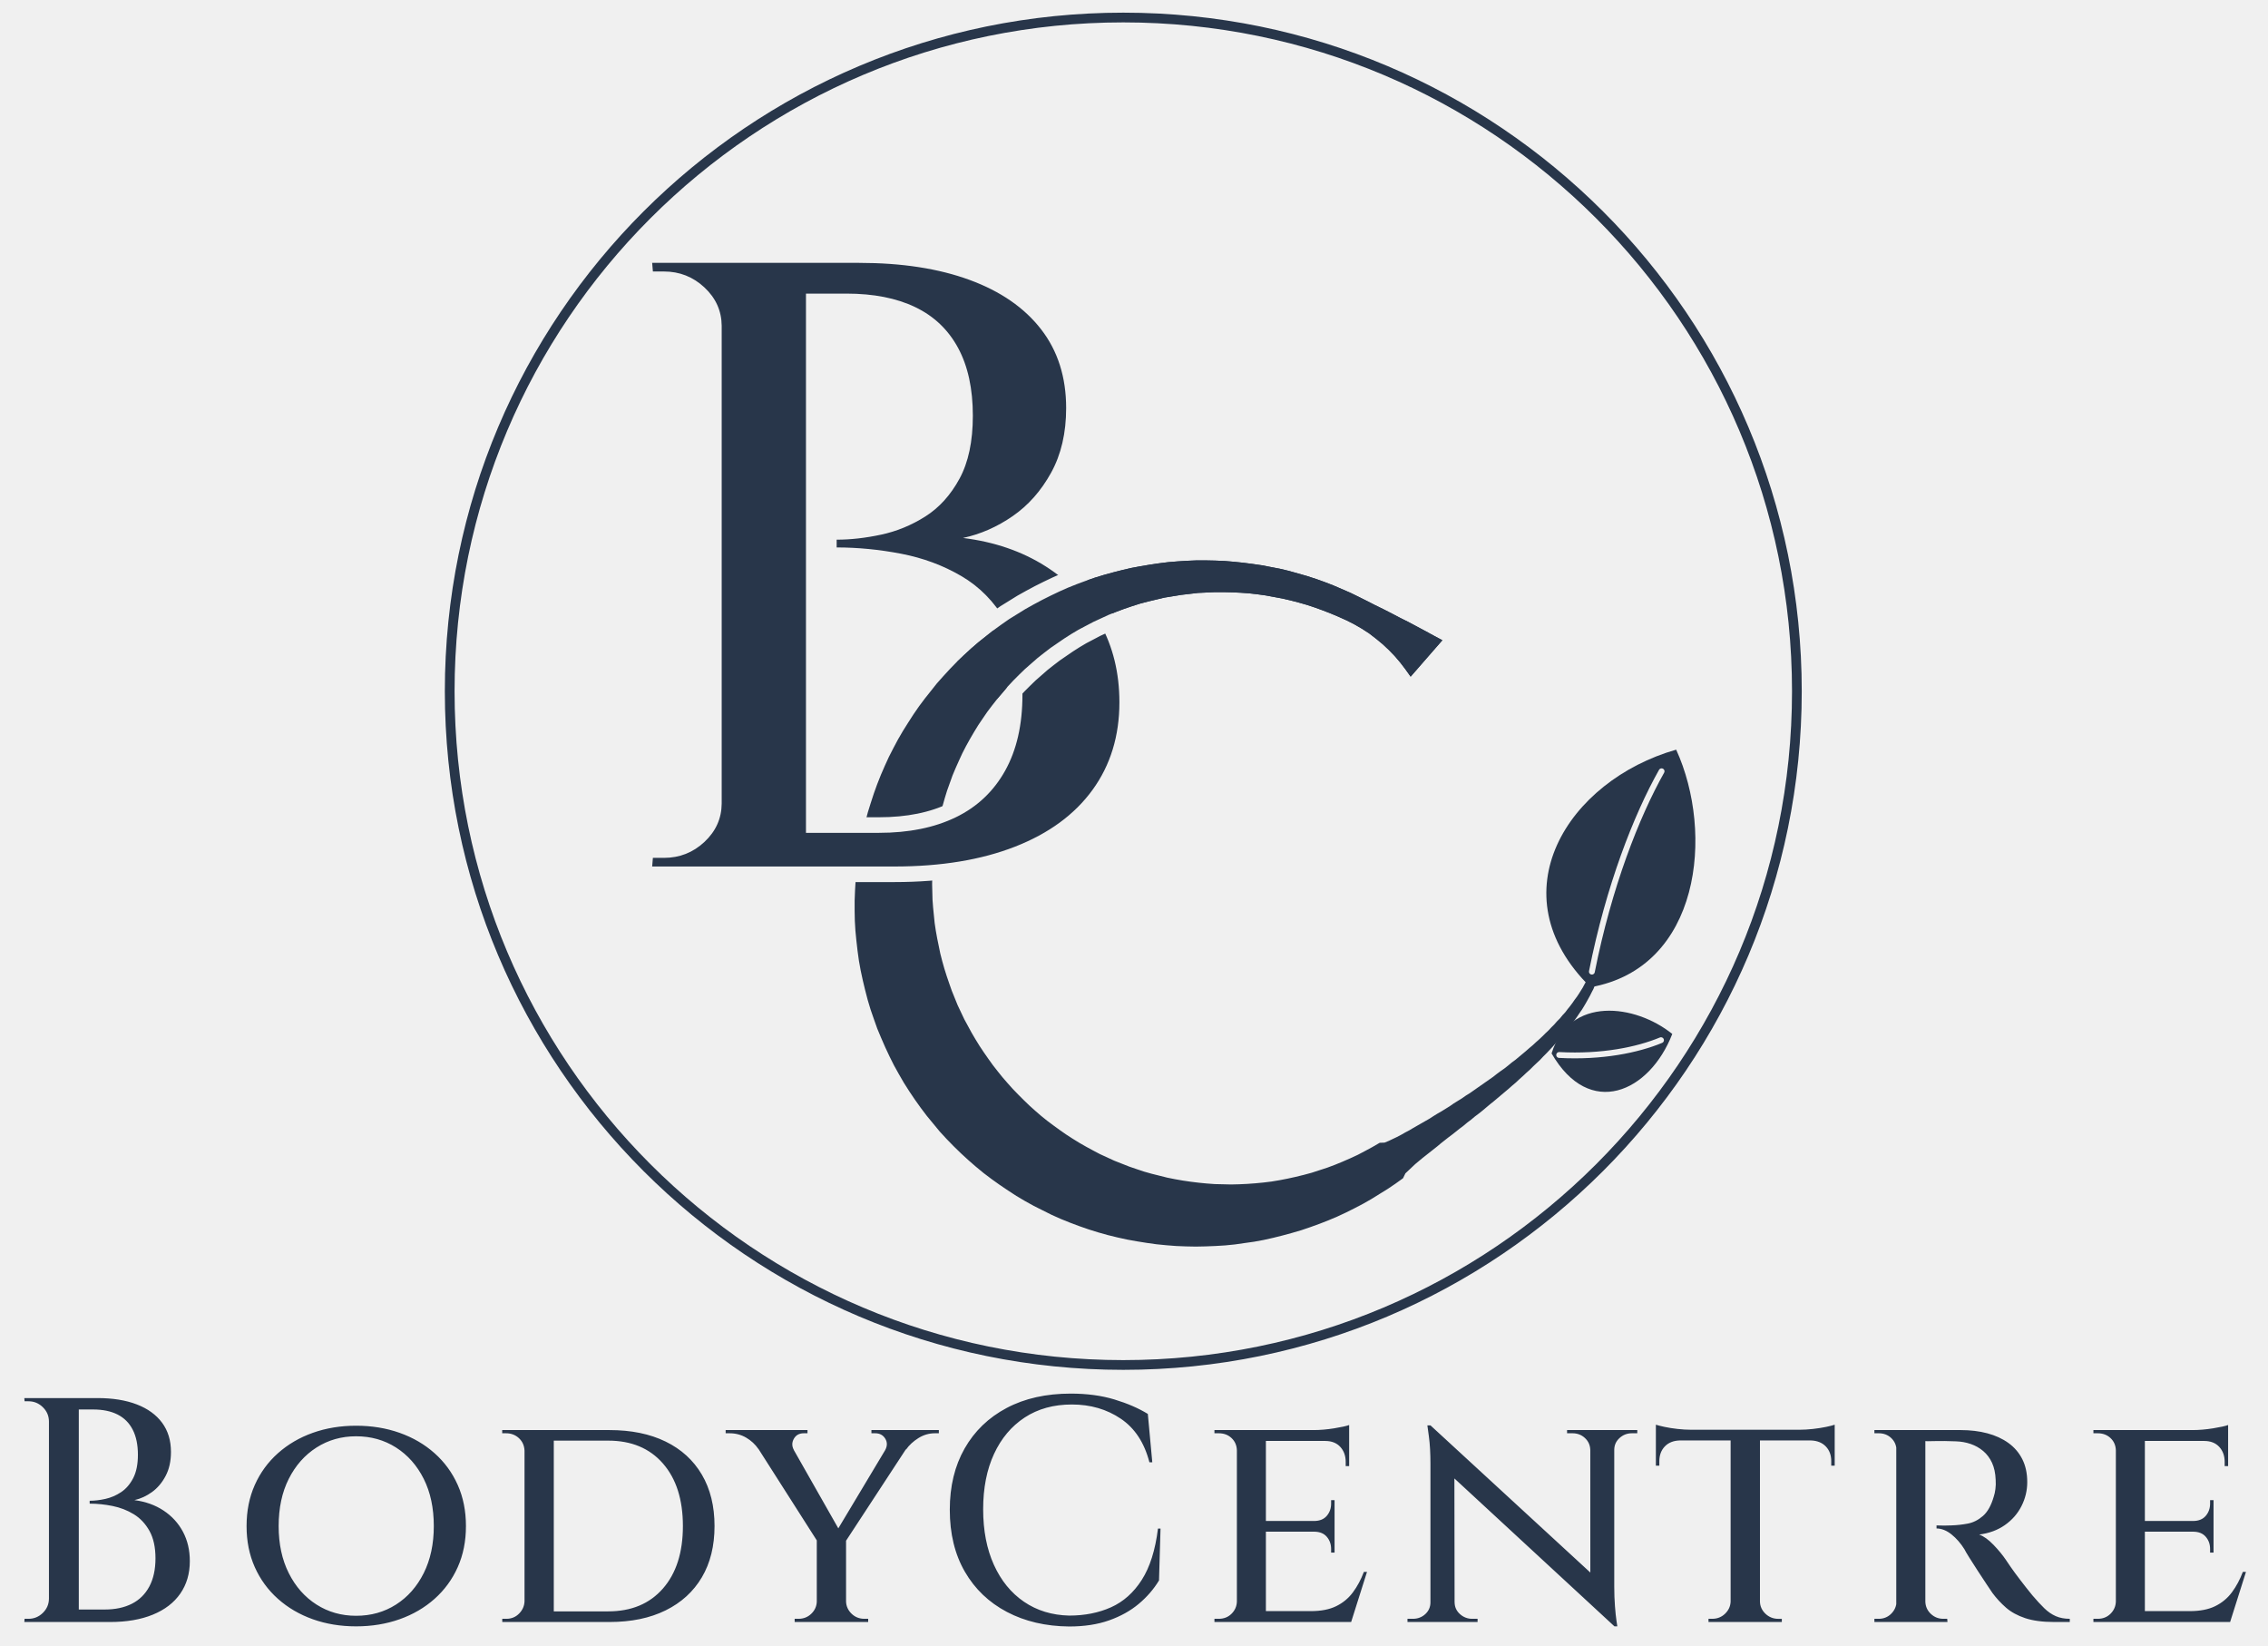
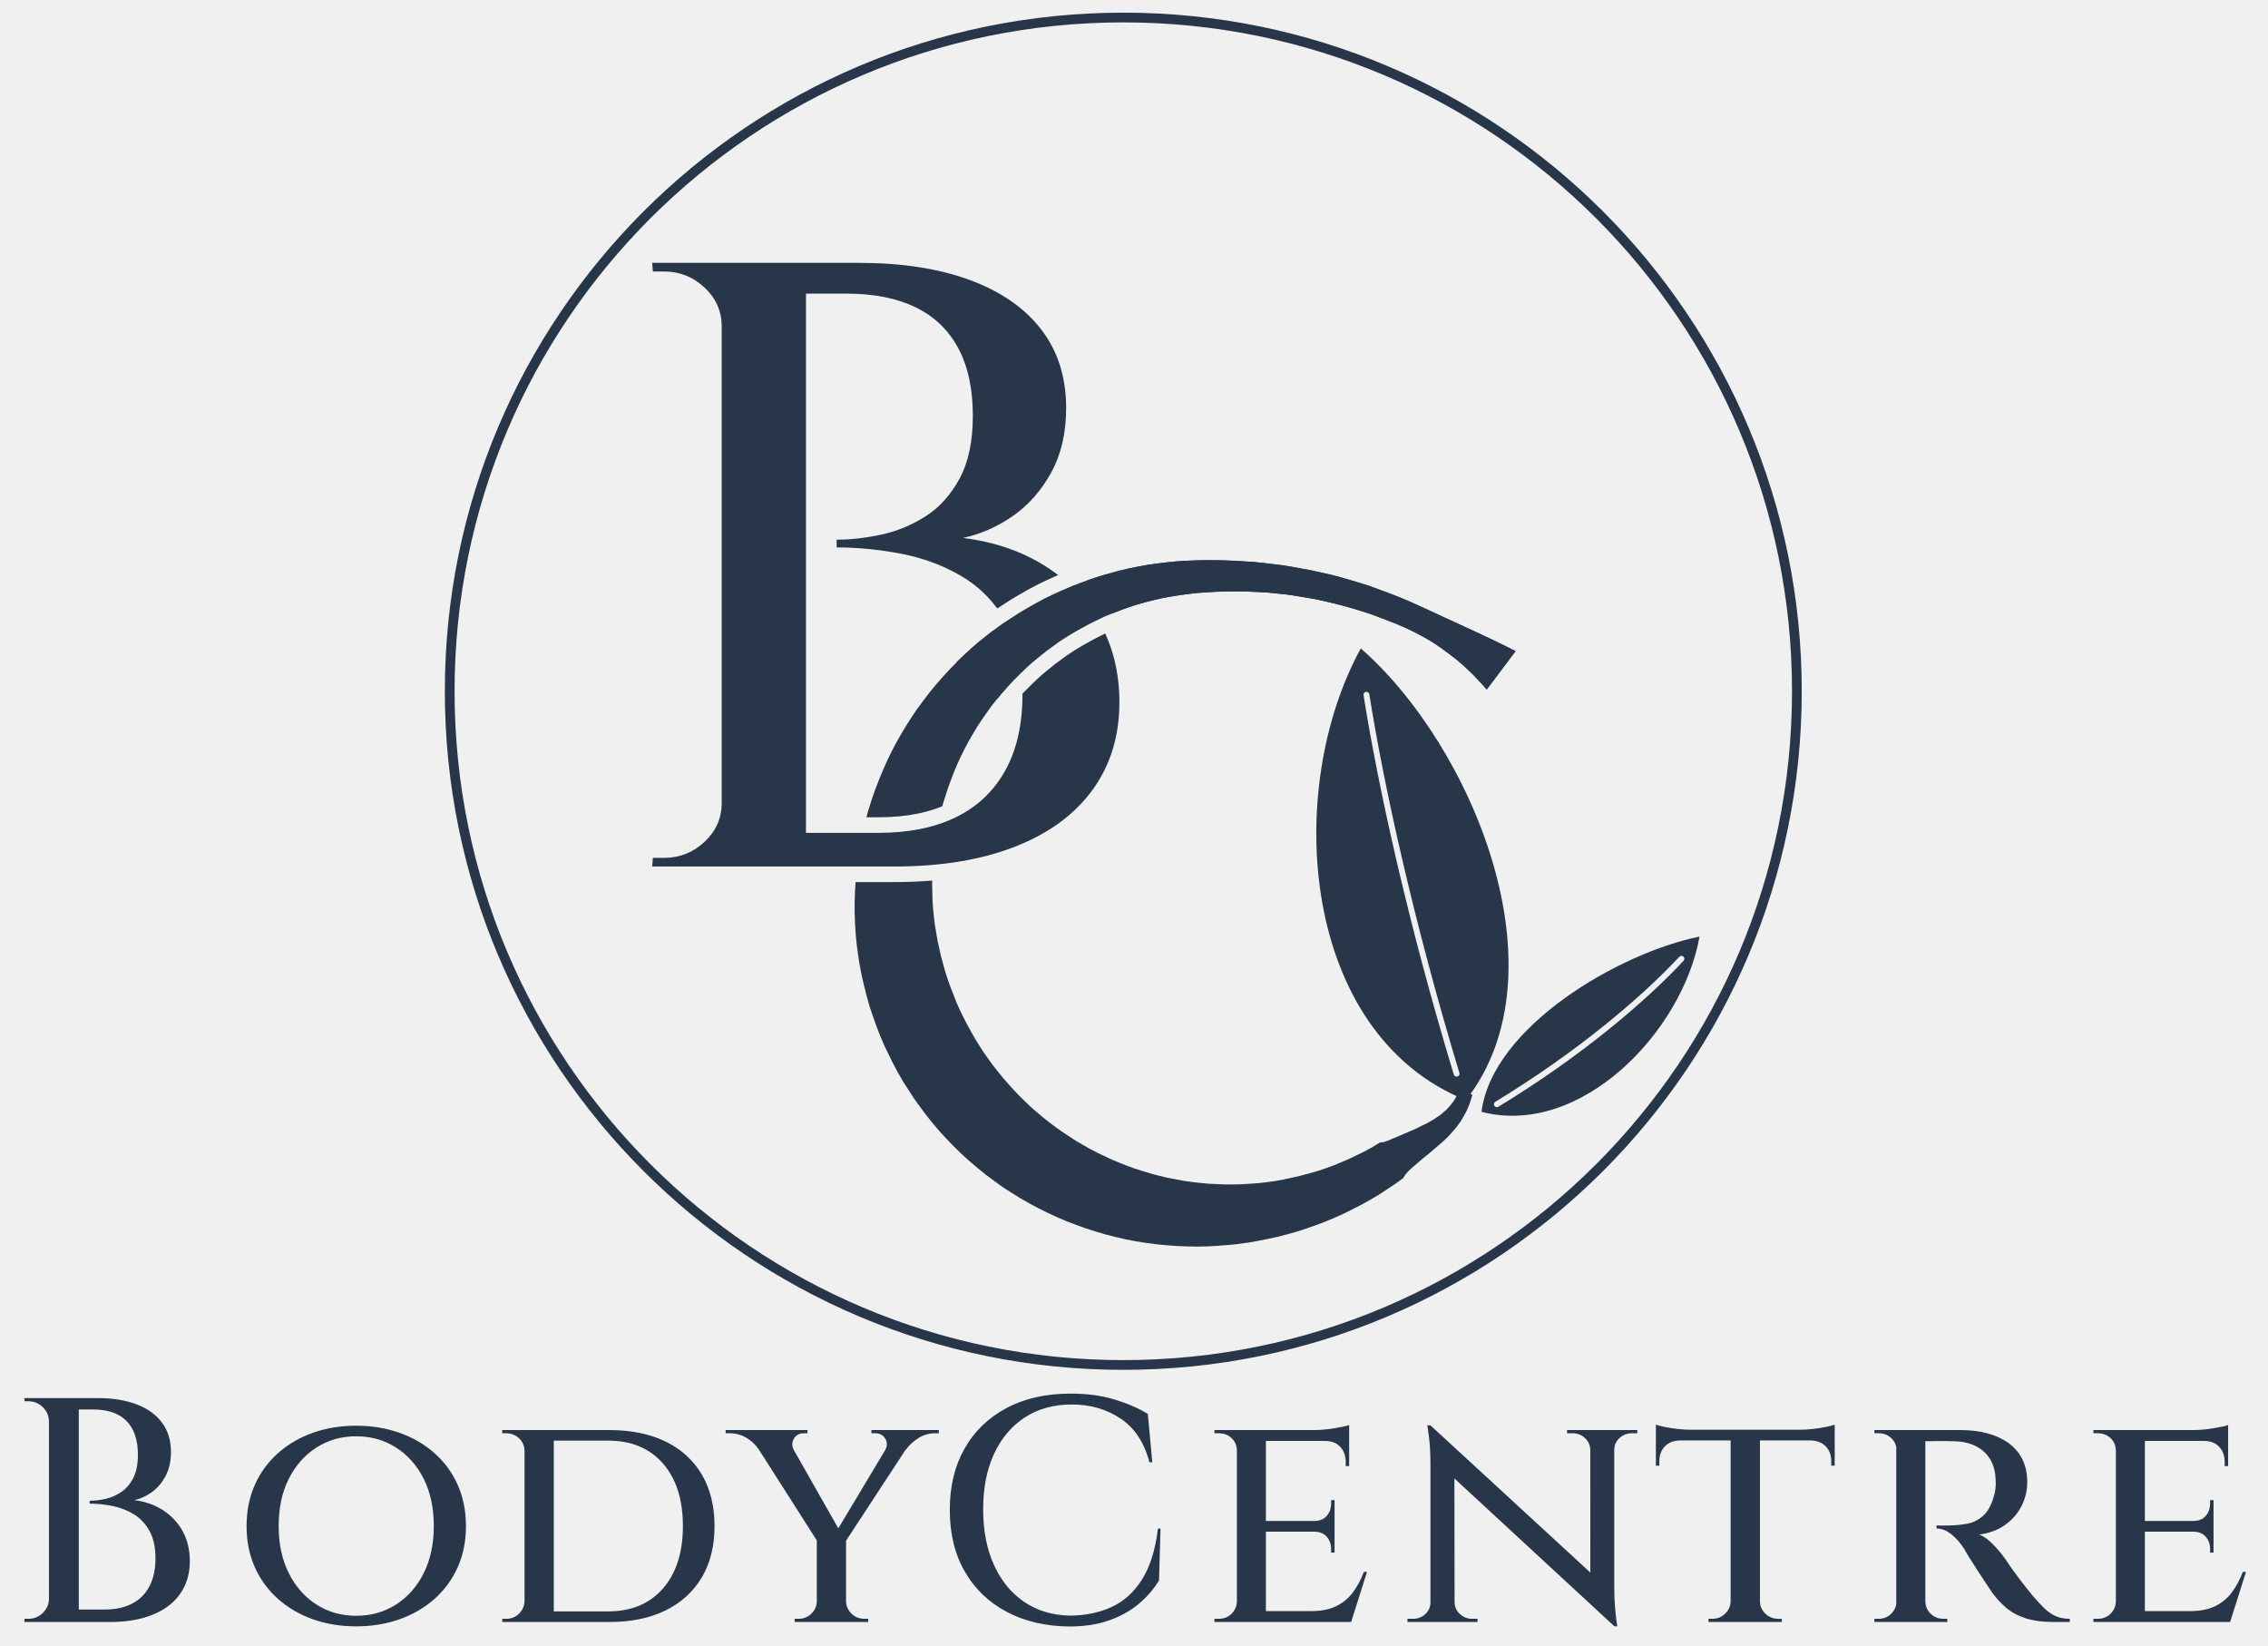
<svg xmlns="http://www.w3.org/2000/svg" viewBox="45 55 1165 845" role="img" aria-label="BodyCentre">
  <defs>
    <mask id="bc-behind" maskUnits="userSpaceOnUse" x="0" y="0" width="1254" height="911">
      <rect width="1254" height="911" fill="#fff" />
      <path d="M426.793 190.0H486.28Q519.214 190.0 543.069 198.762Q566.924 207.524 579.786 224.132Q592.648 240.739 592.648 264.585Q592.648 283.722 584.945 297.717Q577.243 311.712 565.226 320.034Q553.209 328.356 539.66 331.271Q563.865 334.276 582.002 345.785Q600.14 357.294 610.07 375.141Q620.0 392.987 620.0 415.667Q620.0 441.632 606.211 460.633Q592.421 479.634 566.383 489.817Q540.344 500.0 504.428 500.0H454.825Q454.825 500.0 455.057 495.656Q455.289 491.312 455.289 487.012Q455.289 482.713 455.289 482.713H496.472Q519.462 482.713 535.924 474.744Q552.386 466.775 561.291 450.832Q570.197 434.889 570.197 411.85Q570.197 388.843 561.493 373.925Q552.789 359.008 538.757 350.813Q524.724 342.617 507.907 339.38Q491.089 336.143 474.768 336.143V332.157Q485.529 332.157 497.576 329.584Q509.624 327.012 520.321 320.234Q531.018 313.457 537.87 300.841Q544.722 288.225 544.722 268.491Q544.722 247.756 537.164 233.719Q529.605 219.682 515.142 212.733Q500.679 205.785 479.825 205.785H431.431Q431.431 205.342 430.271 201.617Q429.112 197.892 427.953 193.946Q426.793 190.0 426.793 190.0ZM458.999 190.0V500.0H415.712V190.0ZM417.103 467.671V500.0H380.0L380.37 495.571Q381.297 495.571 383.431 495.571Q385.565 495.571 386.029 495.571Q398.088 495.571 406.853 487.379Q415.618 479.186 415.712 467.671ZM417.103 222.329H415.712Q415.618 210.814 406.853 202.621Q398.088 194.429 386.029 194.429Q385.565 194.429 383.431 194.429Q381.297 194.429 380.37 194.429L380.0 190.0H417.103Z" stroke="#000" stroke-width="16" stroke-linejoin="round" />
    </mask>
    <mask id="bc-under" maskUnits="userSpaceOnUse" x="0" y="0" width="1254" height="911">
      <rect width="1254" height="911" fill="#fff" />
-       <path d="M 785.9 383.8 L 781.6 381.5 L 777.2 379.1 L 772.9 376.8 L 768.6 374.5 L 764.2 372.3 L 760.0 370.1 L 755.7 367.9 L 751.4 365.8 L 747.1 363.6 L 742.9 361.5 L 738.6 359.4 L 734.2 357.5 L 729.8 355.6 L 725.4 353.9 L 720.9 352.3 L 716.3 350.8 L 711.7 349.5 L 707.1 348.2 L 702.5 347.1 L 697.8 346.2 L 693.1 345.3 L 688.3 344.6 L 683.6 344.0 L 678.8 343.5 L 674.0 343.1 L 669.2 342.9 L 664.4 342.8 L 659.6 342.8 L 654.8 343.0 L 650.0 343.3 L 645.1 343.7 L 640.3 344.3 L 635.6 345.0 L 630.8 345.8 L 626.0 346.7 L 621.3 347.8 L 616.6 349.0 L 611.9 350.3 L 607.3 351.7 L 602.7 353.3 L 598.1 355.0 L 593.6 356.8 L 589.1 358.8 L 584.7 360.9 L 580.3 363.1 L 576.0 365.4 L 571.7 367.8 L 567.5 370.4 L 563.3 373.0 L 559.3 375.8 L 555.3 378.7 L 551.4 381.8 L 547.5 384.9 L 543.8 388.1 L 540.1 391.5 L 536.7 394.8 L 557.1 414.0 L 560.0 410.7 L 562.7 407.5 L 565.6 404.4 L 568.6 401.4 L 571.6 398.5 L 574.8 395.7 L 578.0 392.9 L 581.3 390.3 L 584.7 387.7 L 588.2 385.3 L 591.7 382.9 L 595.3 380.6 L 599.0 378.4 L 602.8 376.4 L 606.6 374.4 L 610.5 372.6 L 614.4 370.8 L 618.4 369.2 L 622.4 367.7 L 626.5 366.3 L 630.6 365.0 L 634.8 363.9 L 639.0 362.9 L 643.2 361.9 L 647.5 361.2 L 651.8 360.5 L 656.1 360.0 L 660.4 359.5 L 664.7 359.3 L 669.1 359.1 L 673.4 359.1 L 677.8 359.2 L 682.2 359.4 L 686.5 359.7 L 690.9 360.2 L 695.2 360.8 L 699.5 361.6 L 703.8 362.4 L 708.1 363.4 L 712.3 364.5 L 716.5 365.7 L 720.7 367.1 L 724.8 368.6 L 728.9 370.2 L 732.9 371.9 L 736.9 373.7 L 740.8 375.7 L 744.6 377.9 L 748.3 380.3 L 751.8 383.0 L 755.2 385.8 L 758.4 388.8 L 761.4 391.9 L 764.3 395.3 L 766.9 398.7 L 769.6 402.5 Z" stroke="#000" stroke-width="16" stroke-linejoin="round" />
+       <path d="M 823.5 389.4 L 818.3 386.8 L 813.0 384.2 L 807.7 381.7 L 802.6 379.3 L 797.4 376.9 L 792.4 374.6 L 787.4 372.3 L 782.4 370.0 L 777.5 367.7 L 772.6 365.5 L 767.7 363.3 L 762.8 361.3 L 757.9 359.4 L 753.0 357.6 L 748.1 355.8 L 743.2 354.3 L 738.3 352.8 L 733.3 351.4 L 728.4 350.1 L 723.5 349.0 L 718.5 347.9 L 713.6 347.0 L 708.7 346.1 L 703.7 345.3 L 698.8 344.7 L 693.9 344.1 L 688.9 343.6 L 684.0 343.3 L 679.0 343.0 L 674.1 342.8 L 669.2 342.7 L 664.2 342.7 L 659.3 342.8 L 654.4 343.0 L 649.4 343.3 L 644.4 343.8 L 639.4 344.4 L 634.4 345.1 L 629.5 346.0 L 624.6 347.0 L 619.6 348.2 L 614.8 349.5 L 609.9 350.9 L 605.1 352.5 L 600.3 354.2 L 595.6 356.0 L 590.9 358.0 L 586.3 360.1 L 581.7 362.3 L 577.2 364.7 L 572.8 367.2 L 568.4 369.8 L 564.1 372.6 L 559.8 375.4 L 555.7 378.4 L 551.6 381.6 L 547.6 384.8 L 543.7 388.2 L 539.9 391.7 L 536.3 395.1 L 556.9 414.3 L 559.8 410.8 L 562.7 407.6 L 565.7 404.4 L 568.8 401.3 L 572.0 398.2 L 575.2 395.3 L 578.6 392.5 L 582.1 389.7 L 585.6 387.1 L 589.2 384.5 L 592.9 382.1 L 596.7 379.8 L 600.6 377.6 L 604.5 375.5 L 608.5 373.5 L 612.5 371.6 L 616.7 369.9 L 620.8 368.3 L 625.0 366.8 L 629.3 365.4 L 633.6 364.2 L 638.0 363.1 L 642.4 362.1 L 646.8 361.3 L 651.3 360.6 L 655.8 360.0 L 660.3 359.5 L 664.9 359.2 L 669.5 358.9 L 674.1 358.8 L 678.7 358.7 L 683.3 358.7 L 687.9 358.9 L 692.6 359.1 L 697.2 359.4 L 701.9 359.9 L 706.6 360.4 L 711.2 361.1 L 715.9 361.9 L 720.6 362.7 L 725.2 363.7 L 729.9 364.8 L 734.6 366.0 L 739.3 367.3 L 743.9 368.7 L 748.6 370.2 L 753.2 371.9 L 757.9 373.7 L 762.5 375.5 L 767.1 377.5 L 771.7 379.7 L 776.2 382.1 L 780.7 384.7 L 785.0 387.6 L 789.2 390.7 L 793.4 393.9 L 797.4 397.4 L 801.3 401.1 L 805.0 405.0 L 808.7 409.1 Z" stroke="#000" stroke-width="16" stroke-linejoin="round" />
    </mask>
    <mask id="bc-ribs" maskUnits="userSpaceOnUse" x="0" y="0" width="1254" height="911">
      <rect width="1254" height="911" fill="#fff" />
      <g fill="none" stroke="#000" stroke-width="3" stroke-linecap="round">
-         <path d="M 862.7 554.0 C 871.4 510.2 885.6 474.0 898.5 451.1" />
-         <path d="M 845.9 596.8 C 867.8 598.0 886.2 594.2 898.2 589.2" />
+         <path d="M 793.2 606.4 C 769.7 528.8 754.4 459.0 746.9 411.8" />
+         <path d="M 813.9 622.1 C 856.0 596.5 888.9 568.6 908.7 547.4" />
      </g>
    </mask>
  </defs>
  <g fill="#28364a">
    <circle cx="622" cy="410" r="346" fill="none" stroke="#28364a" stroke-width="5" />
    <path d="M426.793 190.0H486.28Q519.214 190.0 543.069 198.762Q566.924 207.524 579.786 224.132Q592.648 240.739 592.648 264.585Q592.648 283.722 584.945 297.717Q577.243 311.712 565.226 320.034Q553.209 328.356 539.66 331.271Q563.865 334.276 582.002 345.785Q600.14 357.294 610.07 375.141Q620.0 392.987 620.0 415.667Q620.0 441.632 606.211 460.633Q592.421 479.634 566.383 489.817Q540.344 500.0 504.428 500.0H454.825Q454.825 500.0 455.057 495.656Q455.289 491.312 455.289 487.012Q455.289 482.713 455.289 482.713H496.472Q519.462 482.713 535.924 474.744Q552.386 466.775 561.291 450.832Q570.197 434.889 570.197 411.85Q570.197 388.843 561.493 373.925Q552.789 359.008 538.757 350.813Q524.724 342.617 507.907 339.38Q491.089 336.143 474.768 336.143V332.157Q485.529 332.157 497.576 329.584Q509.624 327.012 520.321 320.234Q531.018 313.457 537.87 300.841Q544.722 288.225 544.722 268.491Q544.722 247.756 537.164 233.719Q529.605 219.682 515.142 212.733Q500.679 205.785 479.825 205.785H431.431Q431.431 205.342 430.271 201.617Q429.112 197.892 427.953 193.946Q426.793 190.0 426.793 190.0ZM458.999 190.0V500.0H415.712V190.0ZM417.103 467.671V500.0H380.0L380.37 495.571Q381.297 495.571 383.431 495.571Q385.565 495.571 386.029 495.571Q398.088 495.571 406.853 487.379Q415.618 479.186 415.712 467.671ZM417.103 222.329H415.712Q415.618 210.814 406.853 202.621Q398.088 194.429 386.029 194.429Q385.565 194.429 383.431 194.429Q381.297 194.429 380.37 194.429L380.0 190.0H417.103Z" mask="url(#bc-under)" />
-     <path d="M 785.9 383.8 L 781.6 381.5 L 777.2 379.1 L 772.9 376.8 L 768.6 374.5 L 764.2 372.3 L 760.0 370.1 L 755.7 367.9 L 751.4 365.8 L 747.1 363.6 L 742.9 361.5 L 738.6 359.4 L 734.2 357.5 L 729.8 355.6 L 725.4 353.9 L 720.9 352.3 L 716.3 350.8 L 711.7 349.5 L 707.1 348.2 L 702.5 347.1 L 697.8 346.2 L 693.1 345.3 L 688.3 344.6 L 683.6 344.0 L 678.8 343.5 L 674.0 343.1 L 669.2 342.9 L 664.4 342.8 L 659.6 342.8 L 654.8 343.0 L 650.0 343.3 L 645.1 343.7 L 640.3 344.3 L 635.6 345.0 L 630.8 345.8 L 626.0 346.7 L 621.3 347.8 L 616.6 349.0 L 611.9 350.3 L 607.3 351.7 L 602.7 353.3 L 598.1 355.0 L 593.6 356.8 L 589.1 358.8 L 584.7 360.9 L 580.3 363.1 L 576.0 365.4 L 571.7 367.8 L 567.5 370.4 L 563.3 373.0 L 559.3 375.8 L 555.3 378.7 L 551.4 381.8 L 547.5 384.9 L 543.8 388.1 L 540.1 391.5 L 536.5 394.9 L 533.0 398.5 L 529.6 402.2 L 526.3 405.9 L 523.2 409.8 L 520.1 413.7 L 517.1 417.7 L 514.2 421.9 L 511.5 426.1 L 508.8 430.4 L 506.3 434.7 L 503.9 439.2 L 501.6 443.7 L 499.5 448.3 L 497.5 452.9 L 495.6 457.7 L 493.9 462.4 L 492.3 467.3 L 490.8 472.1 L 489.5 477.0 L 488.3 482.0 L 487.2 487.0 L 486.3 492.0 L 485.6 497.1 L 484.9 502.2 L 484.5 507.3 L 484.2 512.4 L 484.0 517.6 L 484.0 522.7 L 484.1 527.9 L 484.4 533.0 L 484.9 538.1 L 485.5 543.3 L 486.2 548.4 L 487.1 553.4 L 488.2 558.5 L 489.4 563.5 L 490.7 568.5 L 492.2 573.5 L 493.9 578.4 L 495.6 583.2 L 497.6 588.0 L 499.7 592.8 L 501.9 597.5 L 504.2 602.1 L 506.7 606.6 L 509.3 611.1 L 512.1 615.5 L 515.0 619.8 L 518.0 624.0 L 521.1 628.1 L 524.4 632.1 L 527.7 636.1 L 531.2 639.9 L 534.8 643.6 L 538.5 647.2 L 542.3 650.7 L 546.2 654.1 L 550.2 657.4 L 554.3 660.5 L 558.5 663.5 L 562.8 666.4 L 567.1 669.2 L 571.5 671.8 L 576.0 674.3 L 580.6 676.6 L 585.2 678.9 L 589.9 681.0 L 594.6 682.9 L 599.4 684.7 L 604.3 686.4 L 609.1 687.9 L 614.1 689.3 L 619.0 690.5 L 624.0 691.6 L 629.0 692.5 L 634.0 693.3 L 639.0 694.0 L 644.0 694.5 L 649.1 694.9 L 654.1 695.1 L 659.2 695.2 L 664.2 695.1 L 669.3 694.9 L 674.3 694.6 L 679.3 694.1 L 684.2 693.4 L 689.2 692.7 L 694.1 691.8 L 699.0 690.7 L 703.8 689.5 L 708.6 688.2 L 713.4 686.8 L 718.1 685.2 L 722.8 683.5 L 727.4 681.7 L 731.9 679.8 L 736.4 677.7 L 740.8 675.5 L 745.2 673.2 L 749.4 670.8 L 753.6 668.2 L 757.8 665.6 L 761.8 662.9 L 765.7 660.1 L 766.9 657.6 L 768.6 656.0 L 770.3 654.4 L 772.0 652.8 L 773.8 651.3 L 775.6 649.8 L 777.5 648.3 L 779.4 646.8 L 781.3 645.3 L 783.2 643.8 L 785.1 642.2 L 787.0 640.7 L 788.9 639.2 L 790.9 637.7 L 792.8 636.2 L 794.8 634.6 L 796.8 633.1 L 798.7 631.5 L 800.7 630.0 L 802.6 628.4 L 804.6 626.9 L 806.6 625.3 L 808.5 623.7 L 810.4 622.1 L 812.4 620.5 L 814.3 618.9 L 816.2 617.3 L 818.1 615.7 L 820.0 614.1 L 821.8 612.5 L 823.7 610.9 L 825.5 609.2 L 827.3 607.6 L 829.1 605.9 L 830.9 604.3 L 832.6 602.6 L 834.4 600.9 L 836.1 599.3 L 837.7 597.6 L 839.4 595.9 L 841.0 594.2 L 842.6 592.5 L 844.1 590.8 L 845.6 589.1 L 847.1 587.4 L 848.6 585.7 L 850.0 583.9 L 851.3 582.2 L 852.7 580.5 L 854.0 578.7 L 855.2 577.0 L 856.4 575.2 L 857.6 573.5 L 858.7 571.7 L 859.7 570.0 L 860.7 568.2 L 861.7 566.4 L 862.6 564.6 L 863.5 562.9 L 864.2 561.1 L 859.8 558.9 L 858.9 560.5 L 858.0 562.2 L 857.0 563.8 L 856.0 565.4 L 855.0 566.9 L 853.8 568.5 L 852.7 570.1 L 851.5 571.7 L 850.2 573.3 L 849.0 574.9 L 847.6 576.4 L 846.3 578.0 L 844.8 579.5 L 843.4 581.1 L 841.9 582.6 L 840.4 584.2 L 838.8 585.7 L 837.2 587.3 L 835.6 588.8 L 833.9 590.3 L 832.3 591.8 L 830.5 593.3 L 828.8 594.8 L 827.0 596.3 L 825.2 597.8 L 823.4 599.3 L 821.5 600.7 L 819.7 602.2 L 817.8 603.7 L 815.8 605.1 L 813.9 606.5 L 812.0 608.0 L 810.0 609.4 L 808.0 610.8 L 806.0 612.2 L 804.0 613.6 L 802.0 615.0 L 800.0 616.4 L 797.9 617.7 L 795.9 619.1 L 793.8 620.4 L 791.7 621.7 L 789.7 623.1 L 787.6 624.4 L 785.5 625.7 L 783.4 626.9 L 781.3 628.2 L 779.3 629.5 L 777.2 630.7 L 775.1 631.9 L 773.0 633.1 L 770.9 634.3 L 768.9 635.5 L 766.8 636.6 L 764.7 637.8 L 762.6 638.9 L 760.5 639.9 L 758.4 640.9 L 756.2 641.8 L 753.7 641.9 L 749.9 644.1 L 746.2 646.1 L 742.4 648.1 L 738.5 649.9 L 734.6 651.6 L 730.7 653.2 L 726.7 654.7 L 722.7 656.0 L 718.7 657.3 L 714.6 658.4 L 710.5 659.4 L 706.4 660.3 L 702.3 661.1 L 698.1 661.8 L 694.0 662.3 L 689.8 662.7 L 685.7 663.0 L 681.5 663.2 L 677.3 663.3 L 673.2 663.2 L 669.0 663.1 L 664.9 662.8 L 660.8 662.4 L 656.7 661.9 L 652.6 661.3 L 648.6 660.6 L 644.6 659.8 L 640.6 658.8 L 636.6 657.8 L 632.7 656.7 L 628.8 655.4 L 625.0 654.1 L 621.2 652.6 L 617.4 651.1 L 613.7 649.4 L 610.0 647.7 L 606.4 645.8 L 602.9 643.9 L 599.4 641.9 L 596.0 639.8 L 592.6 637.6 L 589.3 635.3 L 586.0 632.9 L 582.8 630.5 L 579.7 628.0 L 576.7 625.4 L 573.7 622.7 L 570.8 619.9 L 568.0 617.1 L 565.2 614.2 L 562.6 611.3 L 560.0 608.3 L 557.5 605.2 L 555.0 602.0 L 552.7 598.8 L 550.4 595.5 L 548.2 592.2 L 546.1 588.8 L 544.1 585.4 L 542.2 581.9 L 540.3 578.4 L 538.6 574.8 L 536.9 571.2 L 535.4 567.5 L 533.9 563.8 L 532.6 560.1 L 531.3 556.3 L 530.1 552.5 L 529.0 548.6 L 528.0 544.7 L 527.2 540.8 L 526.4 536.9 L 525.7 533.0 L 525.1 529.0 L 524.7 525.0 L 524.3 521.0 L 524.0 517.0 L 523.9 513.0 L 523.8 509.0 L 523.9 504.9 L 524.0 500.9 L 524.3 496.8 L 524.6 492.8 L 525.1 488.8 L 525.7 484.8 L 526.4 480.7 L 527.2 476.8 L 528.1 472.8 L 529.2 468.8 L 530.3 464.9 L 531.5 461.0 L 532.9 457.1 L 534.3 453.2 L 535.9 449.4 L 537.6 445.6 L 539.3 441.9 L 541.2 438.2 L 543.2 434.6 L 545.3 431.0 L 547.5 427.4 L 549.8 424.0 L 552.2 420.5 L 554.7 417.2 L 557.3 413.9 L 560.0 410.7 L 562.7 407.5 L 565.6 404.4 L 568.6 401.4 L 571.6 398.5 L 574.8 395.7 L 578.0 392.9 L 581.3 390.3 L 584.7 387.7 L 588.2 385.3 L 591.7 382.9 L 595.3 380.6 L 599.0 378.4 L 602.8 376.4 L 606.6 374.4 L 610.5 372.6 L 614.4 370.8 L 618.4 369.2 L 622.4 367.7 L 626.5 366.3 L 630.6 365.0 L 634.8 363.9 L 639.0 362.9 L 643.2 361.9 L 647.5 361.2 L 651.8 360.5 L 656.1 360.0 L 660.4 359.5 L 664.7 359.3 L 669.1 359.1 L 673.4 359.1 L 677.8 359.2 L 682.2 359.4 L 686.5 359.7 L 690.9 360.2 L 695.2 360.8 L 699.5 361.6 L 703.8 362.4 L 708.1 363.4 L 712.3 364.5 L 716.5 365.7 L 720.7 367.1 L 724.8 368.6 L 728.9 370.2 L 732.9 371.9 L 736.9 373.7 L 740.8 375.7 L 744.6 377.9 L 748.3 380.3 L 751.8 383.0 L 755.2 385.8 L 758.4 388.8 L 761.4 391.9 L 764.3 395.3 L 766.9 398.7 L 769.6 402.5 Z" mask="url(#bc-behind)" />
-     <path d="M 785.9 383.8 L 781.6 381.5 L 777.2 379.1 L 772.9 376.8 L 768.6 374.5 L 764.2 372.3 L 760.0 370.1 L 755.7 367.9 L 751.4 365.8 L 747.1 363.6 L 742.9 361.5 L 738.6 359.4 L 734.2 357.5 L 729.8 355.6 L 725.4 353.9 L 720.9 352.3 L 716.3 350.8 L 711.7 349.5 L 707.1 348.2 L 702.5 347.1 L 697.8 346.2 L 693.1 345.3 L 688.3 344.6 L 683.6 344.0 L 678.8 343.5 L 674.0 343.1 L 669.2 342.9 L 664.4 342.8 L 659.6 342.8 L 654.8 343.0 L 650.0 343.3 L 645.1 343.7 L 640.3 344.3 L 635.6 345.0 L 630.8 345.8 L 626.0 346.7 L 621.3 347.8 L 616.6 349.0 L 611.9 350.3 L 607.3 351.7 L 602.7 353.3 L 598.1 355.0 L 593.6 356.8 L 589.1 358.8 L 584.7 360.9 L 580.3 363.1 L 576.0 365.4 L 571.7 367.8 L 567.5 370.4 L 563.3 373.0 L 559.3 375.8 L 555.3 378.7 L 551.4 381.8 L 547.5 384.9 L 543.8 388.1 L 540.1 391.5 L 536.7 394.8 L 557.1 414.0 L 560.0 410.7 L 562.7 407.5 L 565.6 404.4 L 568.6 401.4 L 571.6 398.5 L 574.8 395.7 L 578.0 392.9 L 581.3 390.3 L 584.7 387.7 L 588.2 385.3 L 591.7 382.9 L 595.3 380.6 L 599.0 378.4 L 602.8 376.4 L 606.6 374.4 L 610.5 372.6 L 614.4 370.8 L 618.4 369.2 L 622.4 367.7 L 626.5 366.3 L 630.6 365.0 L 634.8 363.9 L 639.0 362.9 L 643.2 361.9 L 647.5 361.2 L 651.8 360.5 L 656.1 360.0 L 660.4 359.5 L 664.7 359.3 L 669.1 359.1 L 673.4 359.1 L 677.8 359.2 L 682.2 359.4 L 686.5 359.7 L 690.9 360.2 L 695.2 360.8 L 699.5 361.6 L 703.8 362.4 L 708.1 363.4 L 712.3 364.5 L 716.5 365.7 L 720.7 367.1 L 724.8 368.6 L 728.9 370.2 L 732.9 371.9 L 736.9 373.7 L 740.8 375.7 L 744.6 377.9 L 748.3 380.3 L 751.8 383.0 L 755.2 385.8 L 758.4 388.8 L 761.4 391.9 L 764.3 395.3 L 766.9 398.7 L 769.6 402.5 Z" />
-     <path d="M 862.0 562.0 C 918.5 552.0 925.6 482.9 906.0 440.0 C 850.4 455.8 813.1 514.0 862.0 562.0 Z M 842.0 596.0 C 861.5 629.8 892.3 616.1 904.0 586.0 C 885.0 570.7 851.2 566.3 842.0 596.0 Z" mask="url(#bc-ribs)" />
+     <path d="M 823.5 389.4 L 818.3 386.8 L 813.0 384.2 L 807.7 381.7 L 802.6 379.3 L 797.4 376.9 L 792.4 374.6 L 787.4 372.3 L 782.4 370.0 L 777.5 367.7 L 772.6 365.5 L 767.7 363.3 L 762.8 361.3 L 757.9 359.4 L 753.0 357.6 L 748.1 355.8 L 743.2 354.3 L 738.3 352.8 L 733.3 351.4 L 728.4 350.1 L 723.5 349.0 L 718.5 347.9 L 713.6 347.0 L 708.7 346.1 L 703.7 345.3 L 698.8 344.7 L 693.9 344.1 L 688.9 343.6 L 684.0 343.3 L 679.0 343.0 L 674.1 342.8 L 669.2 342.7 L 664.2 342.7 L 659.3 342.8 L 654.4 343.0 L 649.4 343.3 L 644.4 343.8 L 639.4 344.4 L 634.4 345.1 L 629.5 346.0 L 624.6 347.0 L 619.6 348.2 L 614.8 349.5 L 609.9 350.9 L 605.1 352.5 L 600.3 354.2 L 595.6 356.0 L 590.9 358.0 L 586.3 360.1 L 581.7 362.3 L 577.2 364.7 L 572.8 367.2 L 568.4 369.8 L 564.1 372.6 L 559.8 375.4 L 555.7 378.4 L 551.6 381.6 L 547.6 384.8 L 543.7 388.2 L 539.9 391.7 L 536.2 395.3 L 532.6 399.0 L 529.1 402.8 L 525.7 406.7 L 522.4 410.7 L 519.2 414.9 L 516.1 419.1 L 513.2 423.4 L 510.4 427.8 L 507.7 432.3 L 505.1 436.9 L 502.7 441.5 L 500.4 446.3 L 498.3 451.1 L 496.3 456.0 L 494.4 460.9 L 492.7 465.9 L 491.1 470.9 L 489.7 476.0 L 488.4 481.2 L 487.3 486.4 L 486.4 491.6 L 485.6 496.9 L 484.9 502.2 L 484.5 507.5 L 484.2 512.8 L 484.0 518.1 L 484.0 523.5 L 484.2 528.8 L 484.5 534.2 L 485.0 539.5 L 485.7 544.8 L 486.5 550.1 L 487.5 555.4 L 488.7 560.6 L 490.0 565.8 L 491.4 571.0 L 493.1 576.1 L 494.9 581.2 L 496.8 586.2 L 498.9 591.2 L 501.2 596.0 L 503.6 600.9 L 506.1 605.6 L 508.8 610.3 L 511.7 614.8 L 514.6 619.3 L 517.8 623.7 L 521.0 628.0 L 524.4 632.2 L 527.9 636.3 L 531.5 640.2 L 535.3 644.1 L 539.1 647.8 L 543.1 651.4 L 547.2 654.9 L 551.4 658.3 L 555.7 661.5 L 560.0 664.6 L 564.5 667.5 L 569.0 670.3 L 573.7 673.0 L 578.4 675.5 L 583.2 677.9 L 588.0 680.1 L 592.9 682.2 L 597.9 684.1 L 602.9 685.9 L 607.9 687.5 L 613.0 689.0 L 618.1 690.3 L 623.3 691.5 L 628.5 692.5 L 633.7 693.3 L 638.9 694.0 L 644.2 694.5 L 649.4 694.9 L 654.7 695.1 L 659.9 695.2 L 665.1 695.1 L 670.4 694.8 L 675.6 694.4 L 680.7 693.9 L 685.9 693.2 L 691.0 692.3 L 696.1 691.3 L 701.2 690.2 L 706.2 688.9 L 711.2 687.5 L 716.1 685.9 L 720.9 684.2 L 725.7 682.4 L 730.5 680.4 L 735.2 678.3 L 739.8 676.0 L 744.3 673.7 L 748.8 671.2 L 753.2 668.6 L 757.5 665.8 L 761.7 663.0 L 765.7 660.1 L 767.0 658.1 L 768.4 656.5 L 769.9 655.1 L 771.4 653.8 L 772.9 652.5 L 774.4 651.2 L 775.8 650.0 L 777.3 648.8 L 778.8 647.6 L 780.2 646.4 L 781.6 645.2 L 783.0 644.0 L 784.4 642.8 L 785.8 641.6 L 787.1 640.4 L 788.4 639.2 L 789.6 637.9 L 790.8 636.6 L 792.0 635.2 L 793.1 633.9 L 794.2 632.4 L 795.3 630.9 L 796.2 629.4 L 797.1 627.8 L 798.0 626.2 L 798.8 624.5 L 799.5 622.8 L 800.2 620.9 L 800.8 619.1 L 801.3 617.2 L 794.7 614.8 L 794.0 616.5 L 793.2 617.9 L 792.4 619.3 L 791.6 620.6 L 790.7 621.8 L 789.8 622.9 L 788.8 624.0 L 787.9 625.0 L 786.8 625.9 L 785.8 626.8 L 784.7 627.7 L 783.5 628.5 L 782.3 629.3 L 781.1 630.1 L 779.8 630.8 L 778.5 631.6 L 777.1 632.3 L 775.6 633.0 L 774.2 633.7 L 772.6 634.5 L 771.0 635.2 L 769.4 635.9 L 767.6 636.7 L 765.9 637.4 L 764.1 638.2 L 762.2 639.0 L 760.2 639.8 L 758.2 640.7 L 756.0 641.5 L 753.7 641.8 L 749.8 644.2 L 745.9 646.3 L 741.9 648.3 L 737.9 650.2 L 733.9 651.9 L 729.8 653.6 L 725.6 655.1 L 721.4 656.5 L 717.2 657.7 L 713.0 658.8 L 708.7 659.8 L 704.5 660.7 L 700.2 661.5 L 695.9 662.1 L 691.5 662.6 L 687.2 662.9 L 682.9 663.2 L 678.6 663.3 L 674.2 663.3 L 669.9 663.1 L 665.6 662.9 L 661.4 662.5 L 657.1 662.0 L 652.9 661.4 L 648.7 660.6 L 644.5 659.8 L 640.3 658.8 L 636.2 657.7 L 632.2 656.5 L 628.1 655.2 L 624.2 653.8 L 620.2 652.2 L 616.3 650.6 L 612.5 648.8 L 608.7 647.0 L 605.0 645.1 L 601.3 643.0 L 597.7 640.9 L 594.2 638.6 L 590.7 636.3 L 587.3 633.9 L 584.0 631.4 L 580.7 628.8 L 577.5 626.1 L 574.4 623.4 L 571.4 620.5 L 568.4 617.6 L 565.6 614.6 L 562.8 611.5 L 560.1 608.4 L 557.5 605.2 L 554.9 601.9 L 552.5 598.6 L 550.1 595.2 L 547.9 591.7 L 545.7 588.2 L 543.7 584.6 L 541.7 581.0 L 539.8 577.3 L 538.0 573.6 L 536.3 569.8 L 534.8 565.9 L 533.3 562.1 L 531.9 558.2 L 530.6 554.2 L 529.5 550.2 L 528.4 546.2 L 527.5 542.2 L 526.6 538.1 L 525.9 534.0 L 525.2 529.9 L 524.7 525.8 L 524.3 521.6 L 524.0 517.4 L 523.9 513.3 L 523.8 509.1 L 523.9 504.9 L 524.0 500.7 L 524.3 496.5 L 524.7 492.3 L 525.2 488.1 L 525.9 483.9 L 526.6 479.8 L 527.5 475.6 L 528.4 471.5 L 529.5 467.4 L 530.8 463.3 L 532.1 459.3 L 533.6 455.2 L 535.1 451.3 L 536.8 447.3 L 538.6 443.4 L 540.5 439.6 L 542.5 435.8 L 544.7 432.0 L 546.9 428.3 L 549.3 424.7 L 551.8 421.1 L 554.3 417.6 L 557.0 414.2 L 559.8 410.8 L 562.7 407.6 L 565.7 404.4 L 568.8 401.3 L 572.0 398.2 L 575.2 395.3 L 578.6 392.5 L 582.1 389.7 L 585.6 387.1 L 589.2 384.5 L 592.9 382.1 L 596.7 379.8 L 600.6 377.6 L 604.5 375.5 L 608.5 373.5 L 612.5 371.6 L 616.7 369.9 L 620.8 368.3 L 625.0 366.8 L 629.3 365.4 L 633.6 364.2 L 638.0 363.1 L 642.4 362.1 L 646.8 361.3 L 651.3 360.6 L 655.8 360.0 L 660.3 359.5 L 664.9 359.2 L 669.5 358.9 L 674.1 358.8 L 678.7 358.7 L 683.3 358.7 L 687.9 358.9 L 692.6 359.1 L 697.2 359.4 L 701.9 359.9 L 706.6 360.4 L 711.2 361.1 L 715.9 361.9 L 720.6 362.7 L 725.2 363.7 L 729.9 364.8 L 734.6 366.0 L 739.3 367.3 L 743.9 368.7 L 748.6 370.2 L 753.2 371.9 L 757.9 373.7 L 762.5 375.5 L 767.1 377.5 L 771.7 379.7 L 776.2 382.1 L 780.7 384.7 L 785.0 387.6 L 789.2 390.7 L 793.4 393.9 L 797.4 397.4 L 801.3 401.1 L 805.0 405.0 L 808.7 409.1 Z" mask="url(#bc-behind)" />
+     <path d="M 823.5 389.4 L 818.3 386.8 L 813.0 384.2 L 807.7 381.7 L 802.6 379.3 L 797.4 376.9 L 792.4 374.6 L 787.4 372.3 L 782.4 370.0 L 777.5 367.7 L 772.6 365.5 L 767.7 363.3 L 762.8 361.3 L 757.9 359.4 L 753.0 357.6 L 748.1 355.8 L 743.2 354.3 L 738.3 352.8 L 733.3 351.4 L 728.4 350.1 L 723.5 349.0 L 718.5 347.9 L 713.6 347.0 L 708.7 346.1 L 703.7 345.3 L 698.8 344.7 L 693.9 344.1 L 688.9 343.6 L 684.0 343.3 L 679.0 343.0 L 674.1 342.8 L 669.2 342.7 L 664.2 342.7 L 659.3 342.8 L 654.4 343.0 L 649.4 343.3 L 644.4 343.8 L 639.4 344.4 L 634.4 345.1 L 629.5 346.0 L 624.6 347.0 L 619.6 348.2 L 614.8 349.5 L 609.9 350.9 L 605.1 352.5 L 600.3 354.2 L 595.6 356.0 L 590.9 358.0 L 586.3 360.1 L 581.7 362.3 L 577.2 364.7 L 572.8 367.2 L 568.4 369.8 L 564.1 372.6 L 559.8 375.4 L 555.7 378.4 L 551.6 381.6 L 547.6 384.8 L 543.7 388.2 L 539.9 391.7 L 536.3 395.1 L 556.9 414.3 L 559.8 410.8 L 562.7 407.6 L 565.7 404.4 L 568.8 401.3 L 572.0 398.2 L 575.2 395.3 L 578.6 392.5 L 582.1 389.7 L 585.6 387.1 L 589.2 384.5 L 592.9 382.1 L 596.7 379.8 L 600.6 377.6 L 604.5 375.5 L 608.5 373.5 L 612.5 371.6 L 616.7 369.9 L 620.8 368.3 L 625.0 366.8 L 629.3 365.4 L 633.6 364.2 L 638.0 363.1 L 642.4 362.1 L 646.8 361.3 L 651.3 360.6 L 655.8 360.0 L 660.3 359.5 L 664.9 359.2 L 669.5 358.9 L 674.1 358.8 L 678.7 358.7 L 683.3 358.7 L 687.9 358.9 L 692.6 359.1 L 697.2 359.4 L 701.9 359.9 L 706.6 360.4 L 711.2 361.1 L 715.9 361.9 L 720.6 362.7 L 725.2 363.7 L 729.9 364.8 L 734.6 366.0 L 739.3 367.3 L 743.9 368.7 L 748.6 370.2 L 753.2 371.9 L 757.9 373.7 L 762.5 375.5 L 767.1 377.5 L 771.7 379.7 L 776.2 382.1 L 780.7 384.7 L 785.0 387.6 L 789.2 390.7 L 793.4 393.9 L 797.4 397.4 L 801.3 401.1 L 805.0 405.0 L 808.7 409.1 Z" />
+     <path d="M 798.0 620.0 C 849.5 554.2 801.4 438.2 744.0 388.0 C 704.0 460.9 713.2 585.9 798.0 620.0 Z M 806.0 626.0 C 857.1 639.2 909.3 584.8 918.0 536.0 C 876.7 544.3 811.5 582.4 806.0 626.0 Z" mask="url(#bc-ribs)" />
    <path d="M74.068 773.0H95.14Q106.806 773.0 115.256 776.25Q123.706 779.501 128.262 785.662Q132.818 791.822 132.818 800.668Q132.818 807.768 130.09 812.96Q127.362 818.151 123.105 821.238Q118.848 824.326 114.049 825.407Q122.623 826.522 129.047 830.791Q135.472 835.061 138.99 841.681Q142.507 848.301 142.507 856.715Q142.507 866.348 137.623 873.396Q132.738 880.445 123.514 884.222Q114.291 888.0 101.569 888.0H83.998Q83.998 888.0 84.08 886.388Q84.162 884.777 84.162 883.182Q84.162 881.587 84.162 881.587H98.75Q106.894 881.587 112.725 878.631Q118.556 875.675 121.711 869.76Q124.866 863.846 124.866 855.299Q124.866 846.764 121.782 841.23Q118.699 835.697 113.729 832.656Q108.758 829.616 102.801 828.415Q96.843 827.214 91.062 827.214V825.736Q94.874 825.736 99.141 824.781Q103.409 823.827 107.198 821.313Q110.988 818.799 113.415 814.118Q115.842 809.438 115.842 802.118Q115.842 794.426 113.164 789.218Q110.487 784.011 105.364 781.433Q100.241 778.856 92.854 778.856H75.711Q75.711 778.691 75.3 777.31Q74.89 775.928 74.479 774.464Q74.068 773.0 74.068 773.0ZM85.476 773.0V888.0H70.143V773.0ZM70.636 876.007V888.0H57.493L57.624 886.357Q57.952 886.357 58.708 886.357Q59.464 886.357 59.629 886.357Q63.9 886.357 67.005 883.318Q70.11 880.279 70.143 876.007ZM70.636 784.993H70.143Q70.11 780.721 67.005 777.682Q63.9 774.643 59.629 774.643Q59.464 774.643 58.708 774.643Q57.952 774.643 57.624 774.643L57.493 773.0H70.636Z M227.918 787.195Q239.95 787.195 250.253 790.842Q260.556 794.488 268.229 801.322Q275.901 808.155 280.123 817.618Q284.344 827.081 284.344 838.748Q284.344 850.381 280.123 859.827Q275.901 869.273 268.229 876.107Q260.556 882.94 250.253 886.587Q239.95 890.233 227.918 890.233Q215.919 890.233 205.682 886.587Q195.444 882.94 187.771 876.107Q180.099 869.273 175.877 859.827Q171.656 850.381 171.656 838.748Q171.656 827.081 175.877 817.618Q180.099 808.155 187.771 801.322Q195.444 794.488 205.682 790.842Q215.919 787.195 227.918 787.195ZM227.918 884.806Q239.377 884.806 248.419 879.042Q257.462 873.277 262.647 862.912Q267.831 852.548 267.831 838.748Q267.831 824.783 262.647 814.467Q257.462 804.152 248.419 798.387Q239.377 792.622 227.918 792.622Q216.623 792.622 207.581 798.387Q198.538 804.152 193.337 814.467Q188.135 824.783 188.135 838.748Q188.135 852.548 193.337 862.912Q198.538 873.277 207.581 879.042Q216.623 884.806 227.918 884.806Z M358.069 789.429Q374.799 789.429 386.893 795.326Q398.988 801.224 405.512 812.297Q412.035 823.369 412.035 838.714Q412.035 854.059 405.512 865.067Q398.988 876.074 386.893 882.037Q374.799 888.0 358.069 888.0H322.577L322.249 882.539Q334.115 882.539 341.852 882.539Q349.589 882.539 353.496 882.539Q357.404 882.539 357.404 882.539Q375.264 882.539 385.524 870.812Q395.784 859.084 395.784 838.714Q395.784 818.345 385.541 806.6Q375.297 794.856 357.404 794.856Q357.404 794.856 353.349 794.856Q349.293 794.856 341.146 794.856Q332.998 794.856 320.639 794.856V789.429ZM329.466 789.429V888.0H314.432V789.429ZM314.793 877.355V888.0H302.998V886.357Q302.998 886.357 304.033 886.357Q305.067 886.357 305.101 886.357Q309.01 886.357 311.655 883.663Q314.301 880.969 314.432 877.355ZM314.76 800.007H314.432Q314.267 796.098 311.557 793.585Q308.846 791.071 304.936 791.071Q304.936 791.071 303.967 791.071Q302.998 791.071 302.965 791.071V789.429H314.76Z M447.034 789.593 477.626 843.443 465.837 848.096 428.518 789.593ZM479.592 844.85V888.0H464.557V844.949ZM505.762 789.593H516.677L478.276 848.266L471.632 846.559ZM499.619 799.843Q501.426 796.624 499.733 793.848Q498.041 791.071 494.559 791.071Q494.559 791.071 493.59 791.071Q492.621 791.071 492.621 791.071V789.429H527.256V791.071H525.251Q520.685 791.071 516.726 793.568Q512.768 796.065 510.468 799.35ZM452.817 799.712 434.63 799.219Q432.101 795.54 428.257 793.306Q424.413 791.071 419.715 791.071H417.744V789.429H459.782V791.071Q459.782 791.071 458.829 791.071Q457.877 791.071 457.877 791.071Q454.362 791.071 452.768 793.913Q451.174 796.755 452.817 799.712ZM465.05 877.552V888.0H453.19V886.357Q453.321 886.357 454.225 886.357Q455.129 886.357 455.162 886.357Q459.038 886.357 461.732 883.762Q464.426 881.167 464.557 877.552ZM479.132 877.552H479.592Q479.756 881.167 482.45 883.762Q485.144 886.357 489.021 886.357Q489.021 886.357 489.99 886.357Q490.959 886.357 490.959 886.357V888.0H479.132Z M641.124 840.029 640.35 866.653Q636.278 873.384 629.922 878.705Q623.565 884.026 614.71 887.163Q605.854 890.3 594.186 890.3Q576.102 890.136 562.213 882.826Q548.324 875.516 540.6 862.144Q532.876 848.771 532.876 830.336Q532.876 812.262 540.501 798.873Q548.127 785.484 562.065 778.092Q576.003 770.7 595.005 770.7Q607.495 770.7 617.469 773.721Q627.444 776.741 634.606 781.14L636.894 805.967H635.415Q631.535 790.911 620.73 783.602Q609.924 776.294 595.57 776.294Q581.579 776.294 571.381 782.962Q561.184 789.63 555.601 801.686Q550.018 813.743 550.018 830.105Q550.018 846.467 555.535 858.639Q561.051 870.811 570.984 877.594Q580.918 884.378 594.186 884.706Q606.182 884.706 615.706 880.436Q625.23 876.166 631.5 866.359Q637.77 856.553 639.81 840.029Z M695.251 789.429V888.0H680.348V789.429ZM737.516 882.408 738.584 888.0H694.923V882.408ZM730.526 836.117V841.611H694.923V836.117ZM738.016 789.429V795.02H694.923V789.429ZM747.181 862.279 739.043 888.0H712.941L718.361 882.408Q726.209 882.408 731.386 879.86Q736.563 877.312 739.951 872.757Q743.338 868.202 745.572 862.279ZM730.526 841.282V852.342H728.752V850.506Q728.752 846.815 726.527 844.23Q724.302 841.644 720.088 841.611V841.282ZM730.526 825.419V836.446H720.088V836.117Q724.302 836.084 726.527 833.482Q728.752 830.879 728.752 827.189V825.419ZM738.016 794.561V807.925H736.243V805.793Q736.243 801.113 733.476 798.083Q730.71 795.053 725.801 795.02V794.561ZM738.016 786.833V791.038L719.787 789.429Q724.746 789.429 730.347 788.525Q735.947 787.621 738.016 786.833ZM680.71 877.552 682.38 888.0H668.819V886.357Q668.819 886.357 669.902 886.357Q670.986 886.357 671.019 886.357Q674.993 886.357 677.605 883.762Q680.217 881.167 680.348 877.552ZM680.71 799.779H680.348Q680.217 796.0 677.605 793.536Q674.993 791.071 671.019 791.071Q670.986 791.071 669.902 791.071Q668.819 791.071 668.819 791.071V789.429H682.38Z M779.806 787.031 872.616 872.455 874.292 890.233 781.482 804.482ZM780.268 877.881V888.0H767.979V886.357Q767.979 886.357 769.359 886.357Q770.739 886.357 770.739 886.357Q774.518 886.357 777.146 883.926Q779.775 881.495 779.775 877.881ZM792.188 877.881Q792.222 881.495 794.922 883.926Q797.623 886.357 801.224 886.357Q801.224 886.357 802.604 886.357Q803.984 886.357 803.984 886.357V888.0H791.729V877.881ZM779.806 787.031 792.057 801.385 792.188 888.0H779.775V806.935Q779.775 798.556 778.985 792.793Q778.196 787.031 778.196 787.031ZM874.192 789.429V869.837Q874.192 875.227 874.554 879.907Q874.916 884.587 875.343 887.41Q875.77 890.233 875.77 890.233H874.292L861.909 875.708L861.876 789.429ZM873.732 799.548V789.429H886.021V791.071Q886.021 791.071 884.624 791.071Q883.228 791.071 883.228 791.071Q879.614 791.071 876.919 793.502Q874.225 795.933 874.192 799.548ZM861.876 799.548Q861.745 795.933 859.126 793.502Q856.507 791.071 852.743 791.071Q852.743 791.071 851.346 791.071Q849.95 791.071 849.95 791.071V789.429H862.238V799.548Z M949.034 789.921V888.0H933.966V789.921ZM987.428 789.264V794.758H895.572V789.264ZM987.428 794.363V807.727H985.654V805.464Q985.687 800.817 982.887 797.87Q980.088 794.922 975.178 794.758V794.363ZM987.428 786.669V790.907L969.393 789.264Q972.613 789.264 976.276 788.854Q979.939 788.443 983.011 787.802Q986.082 787.162 987.428 786.669ZM934.295 877.552V888.0H922.601V886.357Q922.732 886.357 923.62 886.357Q924.508 886.357 924.508 886.357Q928.382 886.357 931.092 883.762Q933.802 881.167 933.966 877.552ZM948.508 877.552H949.034Q949.132 881.167 951.875 883.77Q954.619 886.373 958.492 886.373Q958.492 886.373 959.38 886.373Q960.268 886.373 960.268 886.373V888.0H948.508ZM907.822 794.363V794.758Q902.912 794.922 900.129 797.87Q897.346 800.817 897.346 805.464V807.727H895.572V794.363ZM895.572 786.669Q897.025 787.153 900.011 787.798Q902.996 788.443 906.694 788.854Q910.391 789.264 913.607 789.264L895.572 790.907Z M1032.153 789.429H1052.148Q1059.571 789.429 1065.814 791.086Q1072.058 792.744 1076.661 796.061Q1081.264 799.378 1083.797 804.389Q1086.33 809.401 1086.33 816.143Q1086.33 822.644 1083.36 828.491Q1080.39 834.339 1074.824 838.234Q1069.258 842.129 1061.632 843.083Q1065.123 844.333 1069.036 848.409Q1072.948 852.485 1075.477 856.264Q1075.71 856.663 1077.696 859.538Q1079.682 862.413 1082.767 866.452Q1085.852 870.492 1088.972 874.304Q1092.355 878.282 1095.114 880.958Q1097.873 883.635 1100.991 884.996Q1104.11 886.357 1108.18 886.357V888.0H1100.194Q1091.225 888.0 1085.276 886.016Q1079.328 884.032 1075.431 880.631Q1071.534 877.23 1068.473 873.111Q1067.583 871.824 1065.434 868.589Q1063.284 865.354 1060.891 861.677Q1058.497 858 1056.546 854.88Q1054.595 851.759 1054.069 850.637Q1051.215 846.066 1047.443 843.031Q1043.67 839.995 1039.737 839.962V838.386Q1039.77 838.386 1041.9 838.451Q1044.03 838.517 1047.372 838.386Q1051.573 838.255 1055.774 837.464Q1059.975 836.672 1063.585 833.532Q1067.194 830.392 1069.162 823.492Q1069.686 821.951 1069.981 819.72Q1070.276 817.488 1070.112 814.959Q1069.914 809.861 1068.237 806.23Q1066.56 802.599 1063.719 800.203Q1060.877 797.807 1057.3 796.578Q1053.723 795.349 1049.725 795.218Q1043.5 794.956 1038.83 795.087Q1034.161 795.218 1033.696 795.087Q1033.662 794.956 1033.285 793.574Q1032.907 792.192 1032.53 790.81Q1032.153 789.429 1032.153 789.429ZM1033.991 789.429V888.0H1019.054V789.429ZM1019.547 877.552 1021.086 888.0H1007.82V886.357Q1007.887 886.357 1008.887 886.357Q1009.888 886.357 1010.021 886.357Q1013.83 886.357 1016.442 883.762Q1019.054 881.167 1019.185 877.552ZM1019.547 799.745H1019.185Q1019.054 795.967 1016.459 793.519Q1013.864 791.071 1010.054 791.071Q1009.921 791.071 1008.904 791.071Q1007.887 791.071 1007.82 791.071V789.429H1021.086ZM1033.531 877.552H1033.991Q1034.122 881.3 1036.817 883.828Q1039.512 886.357 1043.222 886.357Q1043.222 886.357 1044.174 886.357Q1045.125 886.357 1045.225 886.357L1045.356 888.0H1031.992Z M1146.751 789.429V888.0H1131.848V789.429ZM1189.016 882.408 1190.084 888.0H1146.423V882.408ZM1182.026 836.117V841.611H1146.423V836.117ZM1189.516 789.429V795.02H1146.423V789.429ZM1198.681 862.279 1190.543 888.0H1164.441L1169.861 882.408Q1177.709 882.408 1182.886 879.86Q1188.063 877.312 1191.451 872.757Q1194.838 868.202 1197.072 862.279ZM1182.026 841.282V852.342H1180.252V850.506Q1180.252 846.815 1178.027 844.23Q1175.802 841.644 1171.588 841.611V841.282ZM1182.026 825.419V836.446H1171.588V836.117Q1175.802 836.084 1178.027 833.482Q1180.252 830.879 1180.252 827.189V825.419ZM1189.516 794.561V807.925H1187.743V805.793Q1187.743 801.113 1184.976 798.083Q1182.21 795.053 1177.301 795.02V794.561ZM1189.516 786.833V791.038L1171.287 789.429Q1176.246 789.429 1181.847 788.525Q1187.447 787.621 1189.516 786.833ZM1132.21 877.552 1133.88 888.0H1120.319V886.357Q1120.319 886.357 1121.402 886.357Q1122.486 886.357 1122.519 886.357Q1126.493 886.357 1129.105 883.762Q1131.717 881.167 1131.848 877.552ZM1132.21 799.779H1131.848Q1131.717 796.0 1129.105 793.536Q1126.493 791.071 1122.519 791.071Q1122.486 791.071 1121.402 791.071Q1120.319 791.071 1120.319 791.071V789.429H1133.88Z" />
  </g>
</svg>
